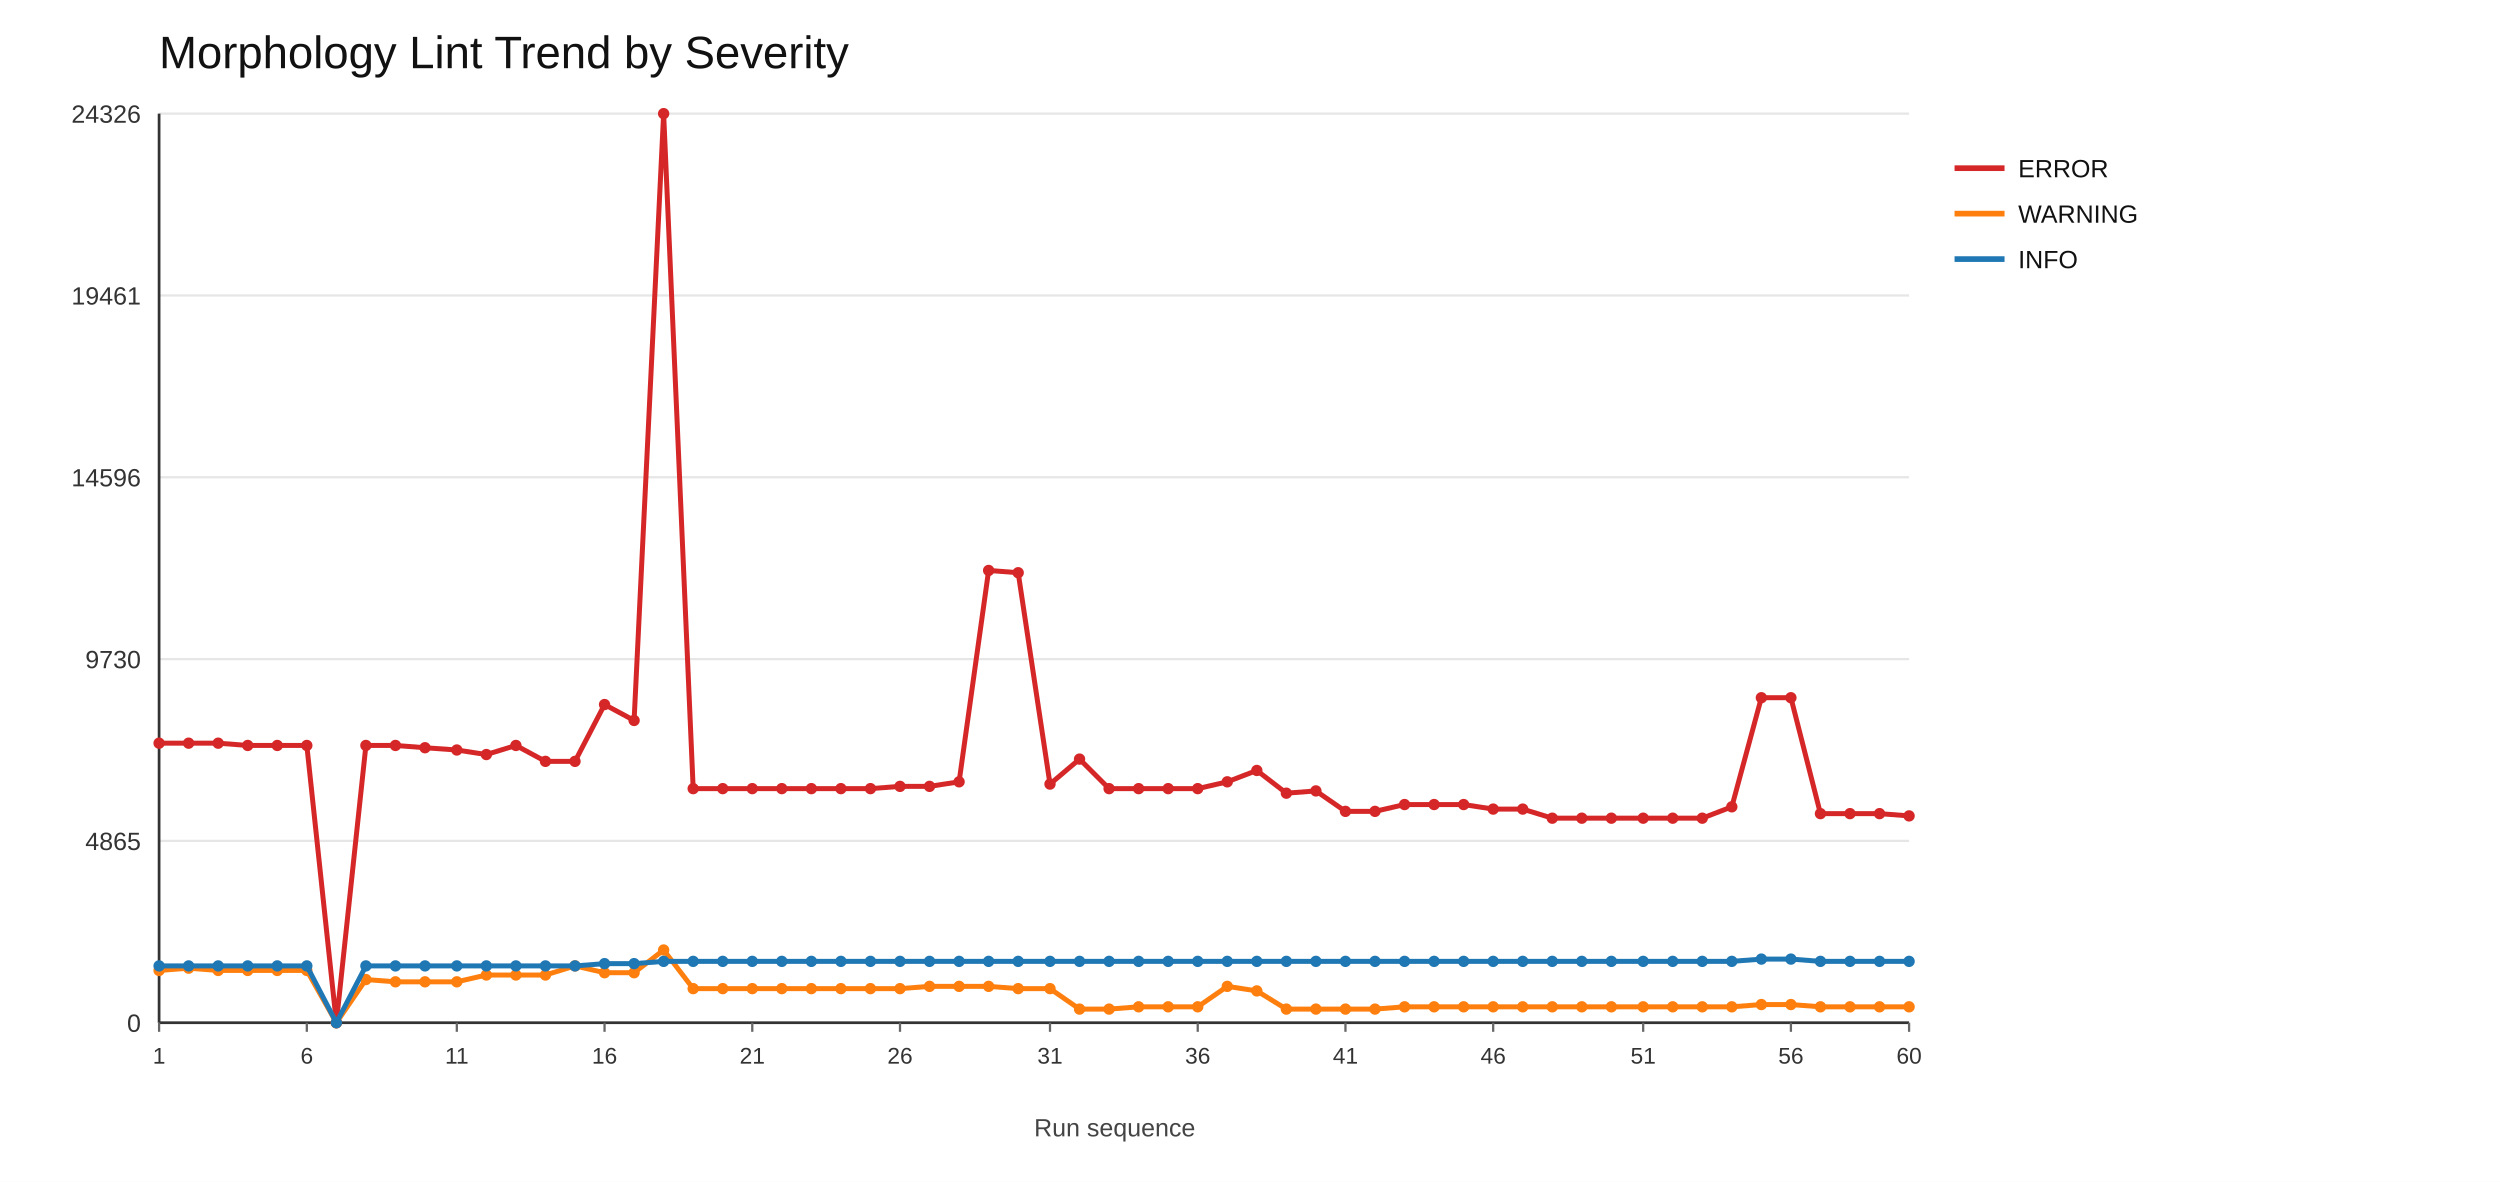
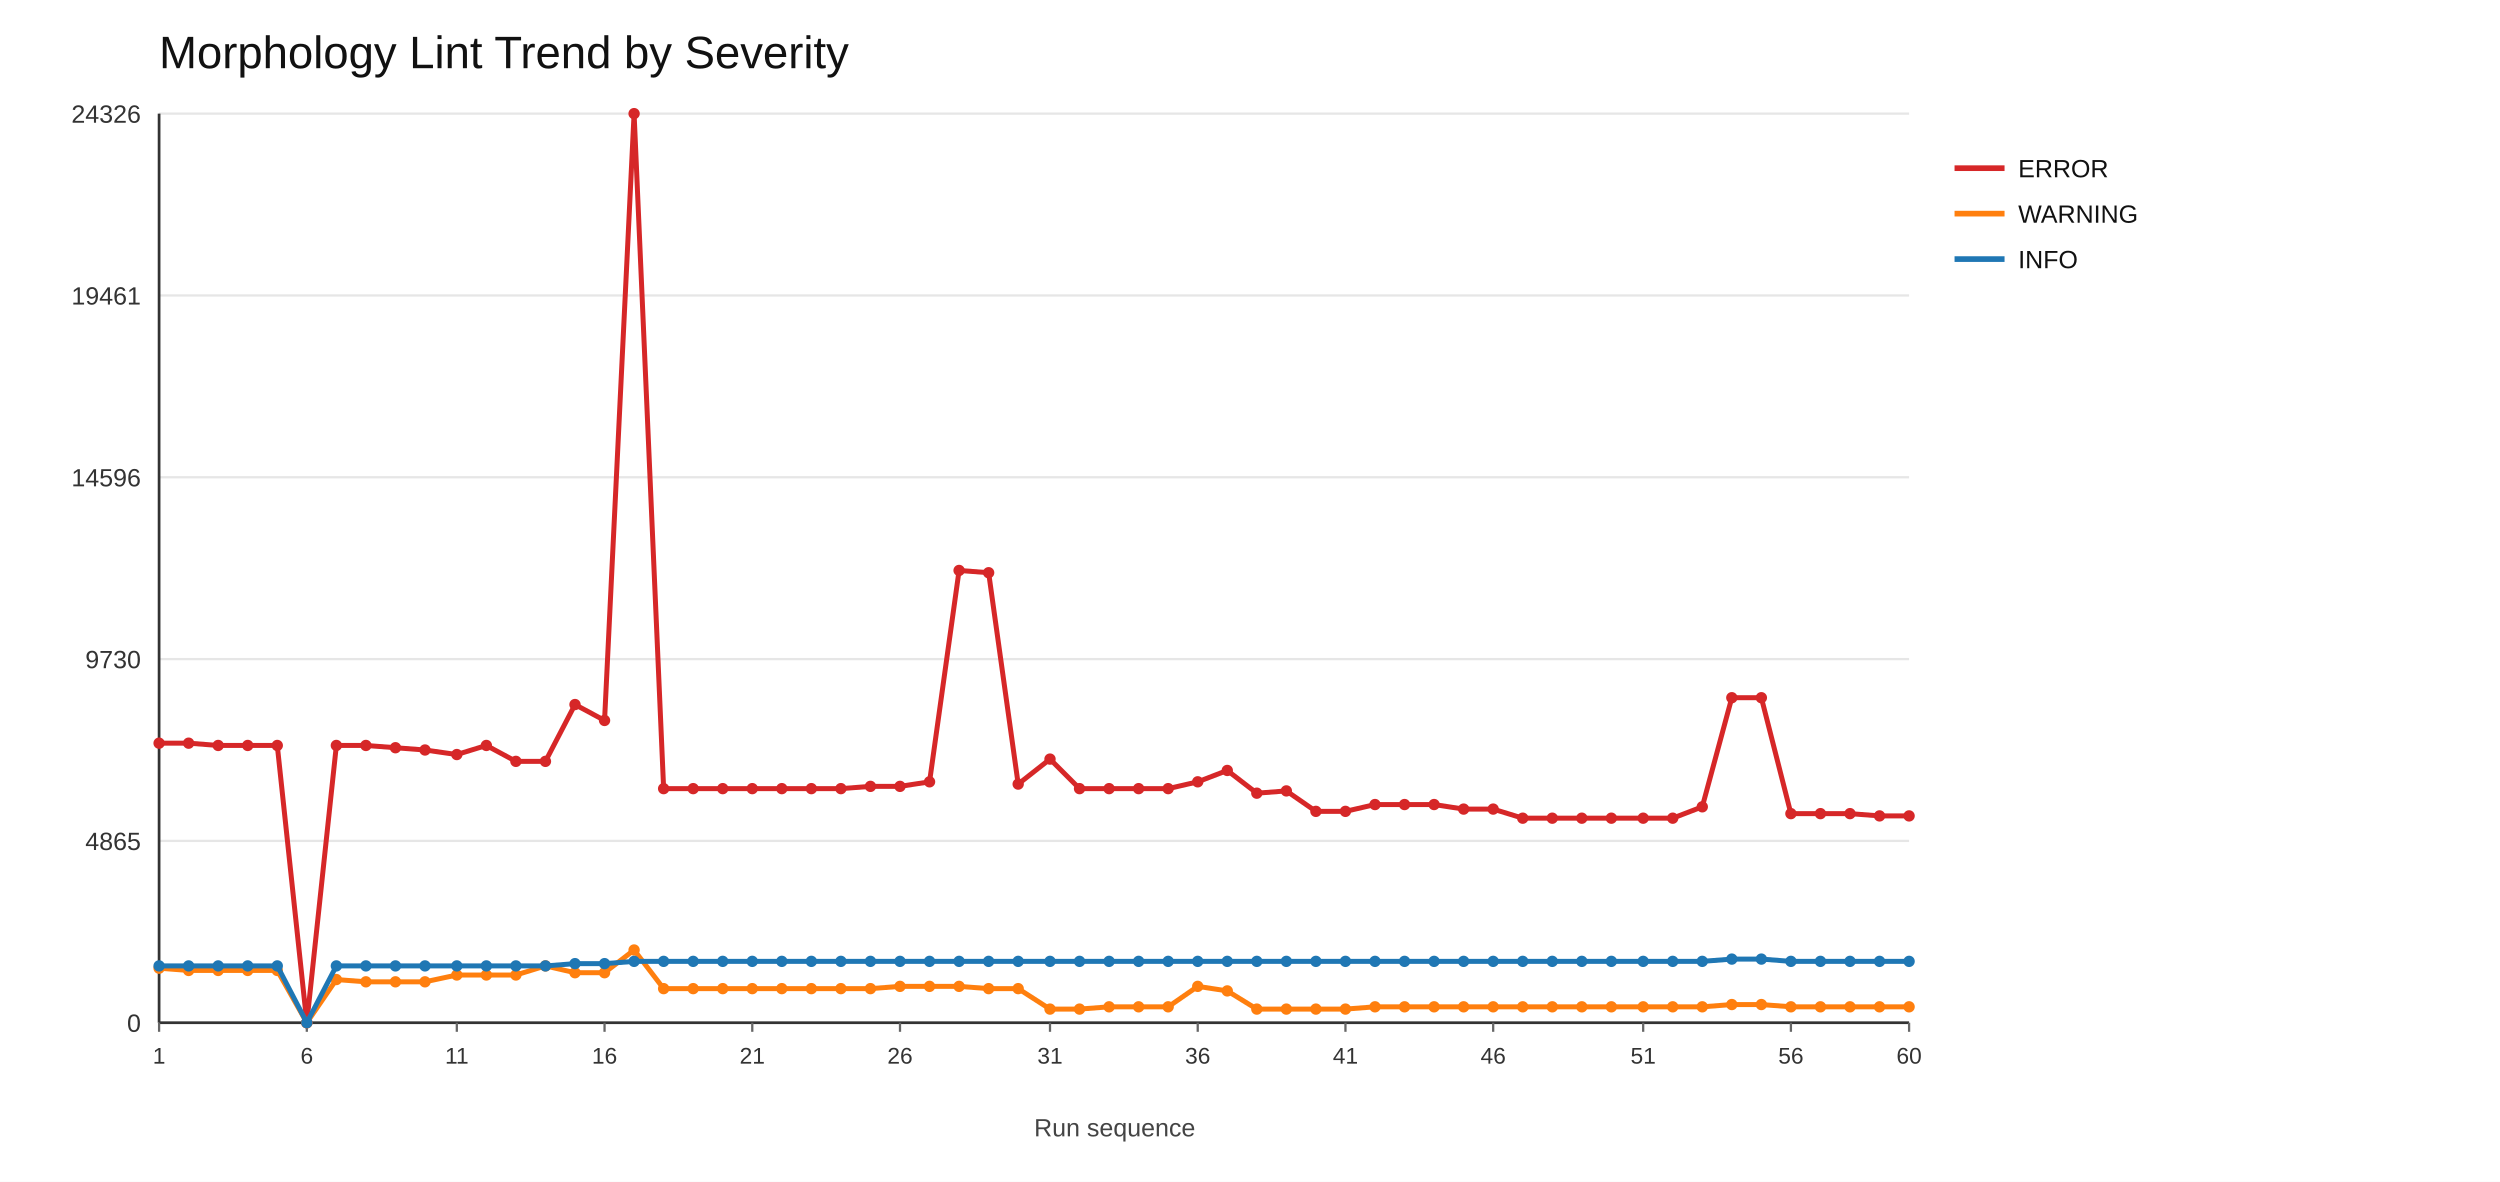
<svg xmlns="http://www.w3.org/2000/svg" width="1100" height="520">
  <rect x="0" y="0" width="1100" height="520" fill="#ffffff" />
  <text x="70" y="30" font-size="20" font-family="Arial" fill="#111">Morphology Lint Trend by Severity</text>
  <line x1="70" y1="450" x2="840" y2="450" stroke="#e6e6e6" stroke-width="1" />
  <text x="62" y="454" font-size="11" font-family="Arial" fill="#333" text-anchor="end">0</text>
  <line x1="70" y1="370" x2="840" y2="370" stroke="#e6e6e6" stroke-width="1" />
  <text x="62" y="374" font-size="11" font-family="Arial" fill="#333" text-anchor="end">4865</text>
  <line x1="70" y1="290" x2="840" y2="290" stroke="#e6e6e6" stroke-width="1" />
  <text x="62" y="294" font-size="11" font-family="Arial" fill="#333" text-anchor="end">9730</text>
  <line x1="70" y1="210" x2="840" y2="210" stroke="#e6e6e6" stroke-width="1" />
  <text x="62" y="214" font-size="11" font-family="Arial" fill="#333" text-anchor="end">14596</text>
  <line x1="70" y1="130" x2="840" y2="130" stroke="#e6e6e6" stroke-width="1" />
  <text x="62" y="134" font-size="11" font-family="Arial" fill="#333" text-anchor="end">19461</text>
  <line x1="70" y1="50" x2="840" y2="50" stroke="#e6e6e6" stroke-width="1" />
  <text x="62" y="54" font-size="11" font-family="Arial" fill="#333" text-anchor="end">24326</text>
  <line x1="70" y1="450" x2="840" y2="450" stroke="#333" stroke-width="1.2" />
  <line x1="70" y1="50" x2="70" y2="450" stroke="#333" stroke-width="1.2" />
  <line x1="70" y1="450" x2="70" y2="454" stroke="#666" stroke-width="1" />
  <text x="70" y="468" font-size="10" font-family="Arial" fill="#333" text-anchor="middle">1</text>
  <line x1="135" y1="450" x2="135" y2="454" stroke="#666" stroke-width="1" />
  <text x="135" y="468" font-size="10" font-family="Arial" fill="#333" text-anchor="middle">6</text>
  <line x1="201" y1="450" x2="201" y2="454" stroke="#666" stroke-width="1" />
  <text x="201" y="468" font-size="10" font-family="Arial" fill="#333" text-anchor="middle">11</text>
  <line x1="266" y1="450" x2="266" y2="454" stroke="#666" stroke-width="1" />
  <text x="266" y="468" font-size="10" font-family="Arial" fill="#333" text-anchor="middle">16</text>
  <line x1="331" y1="450" x2="331" y2="454" stroke="#666" stroke-width="1" />
  <text x="331" y="468" font-size="10" font-family="Arial" fill="#333" text-anchor="middle">21</text>
  <line x1="396" y1="450" x2="396" y2="454" stroke="#666" stroke-width="1" />
  <text x="396" y="468" font-size="10" font-family="Arial" fill="#333" text-anchor="middle">26</text>
  <line x1="462" y1="450" x2="462" y2="454" stroke="#666" stroke-width="1" />
  <text x="462" y="468" font-size="10" font-family="Arial" fill="#333" text-anchor="middle">31</text>
  <line x1="527" y1="450" x2="527" y2="454" stroke="#666" stroke-width="1" />
  <text x="527" y="468" font-size="10" font-family="Arial" fill="#333" text-anchor="middle">36</text>
  <line x1="592" y1="450" x2="592" y2="454" stroke="#666" stroke-width="1" />
  <text x="592" y="468" font-size="10" font-family="Arial" fill="#333" text-anchor="middle">41</text>
  <line x1="657" y1="450" x2="657" y2="454" stroke="#666" stroke-width="1" />
  <text x="657" y="468" font-size="10" font-family="Arial" fill="#333" text-anchor="middle">46</text>
  <line x1="723" y1="450" x2="723" y2="454" stroke="#666" stroke-width="1" />
  <text x="723" y="468" font-size="10" font-family="Arial" fill="#333" text-anchor="middle">51</text>
  <line x1="788" y1="450" x2="788" y2="454" stroke="#666" stroke-width="1" />
  <text x="788" y="468" font-size="10" font-family="Arial" fill="#333" text-anchor="middle">56</text>
  <line x1="840" y1="450" x2="840" y2="454" stroke="#666" stroke-width="1" />
  <text x="840" y="468" font-size="10" font-family="Arial" fill="#333" text-anchor="middle">60</text>
-   <polyline fill="none" stroke="#d62728" stroke-width="2.2" points="70,327 83,327 96,327 109,328 122,328 135,328 148,450 161,328 174,328 187,329 201,330 214,332 227,328 240,335 253,335 266,310 279,317 292,50 305,347 318,347 331,347 344,347 357,347 370,347 383,347 396,346 409,346 422,344 435,251 448,252 462,345 475,334 488,347 501,347 514,347 527,347 540,344 553,339 566,349 579,348 592,357 605,357 618,354 631,354 644,354 657,356 670,356 683,360 696,360 709,360 723,360 736,360 749,360 762,355 775,307 788,307 801,358 814,358 827,358 840,359" />
+   <polyline fill="none" stroke="#d62728" stroke-width="2.2" points="70,327 83,327 96,328 109,328 122,328 135,450 148,328 161,328 174,329 187,330 201,332 214,328 227,335 240,335 253,310 266,317 279,50 292,347 305,347 318,347 331,347 344,347 357,347 370,347 383,346 396,346 409,344 422,251 435,252 448,345 462,334 475,347 488,347 501,347 514,347 527,344 540,339 553,349 566,348 579,357 592,357 605,354 618,354 631,354 644,356 657,356 670,360 683,360 696,360 709,360 723,360 736,360 749,355 762,307 775,307 788,358 801,358 814,358 827,359 840,359" />
  <circle cx="70" cy="327" r="2.5" fill="#d62728" />
  <circle cx="83" cy="327" r="2.5" fill="#d62728" />
-   <circle cx="96" cy="327" r="2.5" fill="#d62728" />
+   <circle cx="96" cy="328" r="2.5" fill="#d62728" />
  <circle cx="109" cy="328" r="2.5" fill="#d62728" />
  <circle cx="122" cy="328" r="2.5" fill="#d62728" />
-   <circle cx="135" cy="328" r="2.5" fill="#d62728" />
-   <circle cx="148" cy="450" r="2.5" fill="#d62728" />
+   <circle cx="135" cy="450" r="2.5" fill="#d62728" />
+   <circle cx="148" cy="328" r="2.5" fill="#d62728" />
  <circle cx="161" cy="328" r="2.5" fill="#d62728" />
-   <circle cx="174" cy="328" r="2.5" fill="#d62728" />
-   <circle cx="187" cy="329" r="2.5" fill="#d62728" />
-   <circle cx="201" cy="330" r="2.5" fill="#d62728" />
-   <circle cx="214" cy="332" r="2.5" fill="#d62728" />
-   <circle cx="227" cy="328" r="2.5" fill="#d62728" />
+   <circle cx="174" cy="329" r="2.5" fill="#d62728" />
+   <circle cx="187" cy="330" r="2.5" fill="#d62728" />
+   <circle cx="201" cy="332" r="2.5" fill="#d62728" />
+   <circle cx="214" cy="328" r="2.5" fill="#d62728" />
+   <circle cx="227" cy="335" r="2.5" fill="#d62728" />
  <circle cx="240" cy="335" r="2.5" fill="#d62728" />
-   <circle cx="253" cy="335" r="2.5" fill="#d62728" />
-   <circle cx="266" cy="310" r="2.5" fill="#d62728" />
-   <circle cx="279" cy="317" r="2.5" fill="#d62728" />
-   <circle cx="292" cy="50" r="2.5" fill="#d62728" />
+   <circle cx="253" cy="310" r="2.5" fill="#d62728" />
+   <circle cx="266" cy="317" r="2.5" fill="#d62728" />
+   <circle cx="279" cy="50" r="2.5" fill="#d62728" />
+   <circle cx="292" cy="347" r="2.5" fill="#d62728" />
  <circle cx="305" cy="347" r="2.5" fill="#d62728" />
  <circle cx="318" cy="347" r="2.5" fill="#d62728" />
  <circle cx="331" cy="347" r="2.5" fill="#d62728" />
  <circle cx="344" cy="347" r="2.5" fill="#d62728" />
  <circle cx="357" cy="347" r="2.5" fill="#d62728" />
  <circle cx="370" cy="347" r="2.5" fill="#d62728" />
-   <circle cx="383" cy="347" r="2.5" fill="#d62728" />
+   <circle cx="383" cy="346" r="2.5" fill="#d62728" />
  <circle cx="396" cy="346" r="2.5" fill="#d62728" />
-   <circle cx="409" cy="346" r="2.5" fill="#d62728" />
-   <circle cx="422" cy="344" r="2.5" fill="#d62728" />
-   <circle cx="435" cy="251" r="2.5" fill="#d62728" />
-   <circle cx="448" cy="252" r="2.5" fill="#d62728" />
-   <circle cx="462" cy="345" r="2.5" fill="#d62728" />
-   <circle cx="475" cy="334" r="2.5" fill="#d62728" />
+   <circle cx="409" cy="344" r="2.5" fill="#d62728" />
+   <circle cx="422" cy="251" r="2.5" fill="#d62728" />
+   <circle cx="435" cy="252" r="2.5" fill="#d62728" />
+   <circle cx="448" cy="345" r="2.5" fill="#d62728" />
+   <circle cx="462" cy="334" r="2.5" fill="#d62728" />
+   <circle cx="475" cy="347" r="2.5" fill="#d62728" />
  <circle cx="488" cy="347" r="2.5" fill="#d62728" />
  <circle cx="501" cy="347" r="2.5" fill="#d62728" />
  <circle cx="514" cy="347" r="2.5" fill="#d62728" />
-   <circle cx="527" cy="347" r="2.5" fill="#d62728" />
-   <circle cx="540" cy="344" r="2.5" fill="#d62728" />
-   <circle cx="553" cy="339" r="2.5" fill="#d62728" />
-   <circle cx="566" cy="349" r="2.5" fill="#d62728" />
-   <circle cx="579" cy="348" r="2.5" fill="#d62728" />
+   <circle cx="527" cy="344" r="2.5" fill="#d62728" />
+   <circle cx="540" cy="339" r="2.5" fill="#d62728" />
+   <circle cx="553" cy="349" r="2.5" fill="#d62728" />
+   <circle cx="566" cy="348" r="2.5" fill="#d62728" />
+   <circle cx="579" cy="357" r="2.5" fill="#d62728" />
  <circle cx="592" cy="357" r="2.5" fill="#d62728" />
-   <circle cx="605" cy="357" r="2.5" fill="#d62728" />
+   <circle cx="605" cy="354" r="2.5" fill="#d62728" />
  <circle cx="618" cy="354" r="2.5" fill="#d62728" />
  <circle cx="631" cy="354" r="2.5" fill="#d62728" />
-   <circle cx="644" cy="354" r="2.5" fill="#d62728" />
+   <circle cx="644" cy="356" r="2.5" fill="#d62728" />
  <circle cx="657" cy="356" r="2.5" fill="#d62728" />
-   <circle cx="670" cy="356" r="2.5" fill="#d62728" />
+   <circle cx="670" cy="360" r="2.5" fill="#d62728" />
  <circle cx="683" cy="360" r="2.5" fill="#d62728" />
  <circle cx="696" cy="360" r="2.5" fill="#d62728" />
  <circle cx="709" cy="360" r="2.5" fill="#d62728" />
  <circle cx="723" cy="360" r="2.5" fill="#d62728" />
  <circle cx="736" cy="360" r="2.5" fill="#d62728" />
-   <circle cx="749" cy="360" r="2.5" fill="#d62728" />
-   <circle cx="762" cy="355" r="2.5" fill="#d62728" />
+   <circle cx="749" cy="355" r="2.5" fill="#d62728" />
+   <circle cx="762" cy="307" r="2.5" fill="#d62728" />
  <circle cx="775" cy="307" r="2.5" fill="#d62728" />
-   <circle cx="788" cy="307" r="2.5" fill="#d62728" />
+   <circle cx="788" cy="358" r="2.5" fill="#d62728" />
  <circle cx="801" cy="358" r="2.5" fill="#d62728" />
  <circle cx="814" cy="358" r="2.5" fill="#d62728" />
-   <circle cx="827" cy="358" r="2.5" fill="#d62728" />
+   <circle cx="827" cy="359" r="2.5" fill="#d62728" />
  <circle cx="840" cy="359" r="2.5" fill="#d62728" />
  <line x1="860" y1="74" x2="882" y2="74" stroke="#d62728" stroke-width="2.5" />
  <text x="888" y="78" font-size="11" font-family="Arial" fill="#111">ERROR</text>
-   <polyline fill="none" stroke="#ff7f0e" stroke-width="2.2" points="70,427 83,426 96,427 109,427 122,427 135,427 148,450 161,431 174,432 187,432 201,432 214,429 227,429 240,429 253,425 266,428 279,428 292,418 305,435 318,435 331,435 344,435 357,435 370,435 383,435 396,435 409,434 422,434 435,434 448,435 462,435 475,444 488,444 501,443 514,443 527,443 540,434 553,436 566,444 579,444 592,444 605,444 618,443 631,443 644,443 657,443 670,443 683,443 696,443 709,443 723,443 736,443 749,443 762,443 775,442 788,442 801,443 814,443 827,443 840,443" />
-   <circle cx="70" cy="427" r="2.5" fill="#ff7f0e" />
-   <circle cx="83" cy="426" r="2.5" fill="#ff7f0e" />
+   <polyline fill="none" stroke="#ff7f0e" stroke-width="2.2" points="70,426 83,427 96,427 109,427 122,427 135,450 148,431 161,432 174,432 187,432 201,429 214,429 227,429 240,425 253,428 266,428 279,418 292,435 305,435 318,435 331,435 344,435 357,435 370,435 383,435 396,434 409,434 422,434 435,435 448,435 462,444 475,444 488,443 501,443 514,443 527,434 540,436 553,444 566,444 579,444 592,444 605,443 618,443 631,443 644,443 657,443 670,443 683,443 696,443 709,443 723,443 736,443 749,443 762,442 775,442 788,443 801,443 814,443 827,443 840,443" />
+   <circle cx="70" cy="426" r="2.5" fill="#ff7f0e" />
+   <circle cx="83" cy="427" r="2.5" fill="#ff7f0e" />
  <circle cx="96" cy="427" r="2.5" fill="#ff7f0e" />
  <circle cx="109" cy="427" r="2.5" fill="#ff7f0e" />
  <circle cx="122" cy="427" r="2.5" fill="#ff7f0e" />
-   <circle cx="135" cy="427" r="2.5" fill="#ff7f0e" />
-   <circle cx="148" cy="450" r="2.5" fill="#ff7f0e" />
-   <circle cx="161" cy="431" r="2.5" fill="#ff7f0e" />
+   <circle cx="135" cy="450" r="2.5" fill="#ff7f0e" />
+   <circle cx="148" cy="431" r="2.5" fill="#ff7f0e" />
+   <circle cx="161" cy="432" r="2.5" fill="#ff7f0e" />
  <circle cx="174" cy="432" r="2.5" fill="#ff7f0e" />
  <circle cx="187" cy="432" r="2.5" fill="#ff7f0e" />
-   <circle cx="201" cy="432" r="2.5" fill="#ff7f0e" />
+   <circle cx="201" cy="429" r="2.5" fill="#ff7f0e" />
  <circle cx="214" cy="429" r="2.5" fill="#ff7f0e" />
  <circle cx="227" cy="429" r="2.5" fill="#ff7f0e" />
-   <circle cx="240" cy="429" r="2.5" fill="#ff7f0e" />
-   <circle cx="253" cy="425" r="2.5" fill="#ff7f0e" />
+   <circle cx="240" cy="425" r="2.5" fill="#ff7f0e" />
+   <circle cx="253" cy="428" r="2.5" fill="#ff7f0e" />
  <circle cx="266" cy="428" r="2.5" fill="#ff7f0e" />
-   <circle cx="279" cy="428" r="2.5" fill="#ff7f0e" />
-   <circle cx="292" cy="418" r="2.5" fill="#ff7f0e" />
+   <circle cx="279" cy="418" r="2.5" fill="#ff7f0e" />
+   <circle cx="292" cy="435" r="2.5" fill="#ff7f0e" />
  <circle cx="305" cy="435" r="2.5" fill="#ff7f0e" />
  <circle cx="318" cy="435" r="2.5" fill="#ff7f0e" />
  <circle cx="331" cy="435" r="2.5" fill="#ff7f0e" />
  <circle cx="344" cy="435" r="2.5" fill="#ff7f0e" />
  <circle cx="357" cy="435" r="2.5" fill="#ff7f0e" />
  <circle cx="370" cy="435" r="2.5" fill="#ff7f0e" />
  <circle cx="383" cy="435" r="2.5" fill="#ff7f0e" />
-   <circle cx="396" cy="435" r="2.5" fill="#ff7f0e" />
+   <circle cx="396" cy="434" r="2.5" fill="#ff7f0e" />
  <circle cx="409" cy="434" r="2.5" fill="#ff7f0e" />
  <circle cx="422" cy="434" r="2.5" fill="#ff7f0e" />
-   <circle cx="435" cy="434" r="2.5" fill="#ff7f0e" />
+   <circle cx="435" cy="435" r="2.5" fill="#ff7f0e" />
  <circle cx="448" cy="435" r="2.5" fill="#ff7f0e" />
-   <circle cx="462" cy="435" r="2.5" fill="#ff7f0e" />
+   <circle cx="462" cy="444" r="2.5" fill="#ff7f0e" />
  <circle cx="475" cy="444" r="2.5" fill="#ff7f0e" />
-   <circle cx="488" cy="444" r="2.5" fill="#ff7f0e" />
+   <circle cx="488" cy="443" r="2.5" fill="#ff7f0e" />
  <circle cx="501" cy="443" r="2.5" fill="#ff7f0e" />
  <circle cx="514" cy="443" r="2.5" fill="#ff7f0e" />
-   <circle cx="527" cy="443" r="2.5" fill="#ff7f0e" />
-   <circle cx="540" cy="434" r="2.5" fill="#ff7f0e" />
-   <circle cx="553" cy="436" r="2.5" fill="#ff7f0e" />
+   <circle cx="527" cy="434" r="2.5" fill="#ff7f0e" />
+   <circle cx="540" cy="436" r="2.5" fill="#ff7f0e" />
+   <circle cx="553" cy="444" r="2.5" fill="#ff7f0e" />
  <circle cx="566" cy="444" r="2.5" fill="#ff7f0e" />
  <circle cx="579" cy="444" r="2.5" fill="#ff7f0e" />
  <circle cx="592" cy="444" r="2.5" fill="#ff7f0e" />
-   <circle cx="605" cy="444" r="2.5" fill="#ff7f0e" />
+   <circle cx="605" cy="443" r="2.5" fill="#ff7f0e" />
  <circle cx="618" cy="443" r="2.5" fill="#ff7f0e" />
  <circle cx="631" cy="443" r="2.5" fill="#ff7f0e" />
  <circle cx="644" cy="443" r="2.5" fill="#ff7f0e" />
  <circle cx="657" cy="443" r="2.5" fill="#ff7f0e" />
  <circle cx="670" cy="443" r="2.5" fill="#ff7f0e" />
  <circle cx="683" cy="443" r="2.5" fill="#ff7f0e" />
  <circle cx="696" cy="443" r="2.5" fill="#ff7f0e" />
  <circle cx="709" cy="443" r="2.5" fill="#ff7f0e" />
  <circle cx="723" cy="443" r="2.5" fill="#ff7f0e" />
  <circle cx="736" cy="443" r="2.5" fill="#ff7f0e" />
  <circle cx="749" cy="443" r="2.5" fill="#ff7f0e" />
-   <circle cx="762" cy="443" r="2.5" fill="#ff7f0e" />
+   <circle cx="762" cy="442" r="2.5" fill="#ff7f0e" />
  <circle cx="775" cy="442" r="2.5" fill="#ff7f0e" />
-   <circle cx="788" cy="442" r="2.5" fill="#ff7f0e" />
+   <circle cx="788" cy="443" r="2.5" fill="#ff7f0e" />
  <circle cx="801" cy="443" r="2.5" fill="#ff7f0e" />
  <circle cx="814" cy="443" r="2.5" fill="#ff7f0e" />
  <circle cx="827" cy="443" r="2.5" fill="#ff7f0e" />
  <circle cx="840" cy="443" r="2.5" fill="#ff7f0e" />
  <line x1="860" y1="94" x2="882" y2="94" stroke="#ff7f0e" stroke-width="2.5" />
  <text x="888" y="98" font-size="11" font-family="Arial" fill="#111">WARNING</text>
-   <polyline fill="none" stroke="#1f77b4" stroke-width="2.2" points="70,425 83,425 96,425 109,425 122,425 135,425 148,450 161,425 174,425 187,425 201,425 214,425 227,425 240,425 253,425 266,424 279,424 292,423 305,423 318,423 331,423 344,423 357,423 370,423 383,423 396,423 409,423 422,423 435,423 448,423 462,423 475,423 488,423 501,423 514,423 527,423 540,423 553,423 566,423 579,423 592,423 605,423 618,423 631,423 644,423 657,423 670,423 683,423 696,423 709,423 723,423 736,423 749,423 762,423 775,422 788,422 801,423 814,423 827,423 840,423" />
+   <polyline fill="none" stroke="#1f77b4" stroke-width="2.2" points="70,425 83,425 96,425 109,425 122,425 135,450 148,425 161,425 174,425 187,425 201,425 214,425 227,425 240,425 253,424 266,424 279,423 292,423 305,423 318,423 331,423 344,423 357,423 370,423 383,423 396,423 409,423 422,423 435,423 448,423 462,423 475,423 488,423 501,423 514,423 527,423 540,423 553,423 566,423 579,423 592,423 605,423 618,423 631,423 644,423 657,423 670,423 683,423 696,423 709,423 723,423 736,423 749,423 762,422 775,422 788,423 801,423 814,423 827,423 840,423" />
  <circle cx="70" cy="425" r="2.5" fill="#1f77b4" />
  <circle cx="83" cy="425" r="2.5" fill="#1f77b4" />
  <circle cx="96" cy="425" r="2.5" fill="#1f77b4" />
  <circle cx="109" cy="425" r="2.5" fill="#1f77b4" />
  <circle cx="122" cy="425" r="2.5" fill="#1f77b4" />
-   <circle cx="135" cy="425" r="2.5" fill="#1f77b4" />
-   <circle cx="148" cy="450" r="2.5" fill="#1f77b4" />
+   <circle cx="135" cy="450" r="2.5" fill="#1f77b4" />
+   <circle cx="148" cy="425" r="2.5" fill="#1f77b4" />
  <circle cx="161" cy="425" r="2.5" fill="#1f77b4" />
  <circle cx="174" cy="425" r="2.5" fill="#1f77b4" />
  <circle cx="187" cy="425" r="2.5" fill="#1f77b4" />
  <circle cx="201" cy="425" r="2.5" fill="#1f77b4" />
  <circle cx="214" cy="425" r="2.5" fill="#1f77b4" />
  <circle cx="227" cy="425" r="2.5" fill="#1f77b4" />
  <circle cx="240" cy="425" r="2.5" fill="#1f77b4" />
-   <circle cx="253" cy="425" r="2.5" fill="#1f77b4" />
+   <circle cx="253" cy="424" r="2.5" fill="#1f77b4" />
  <circle cx="266" cy="424" r="2.5" fill="#1f77b4" />
-   <circle cx="279" cy="424" r="2.5" fill="#1f77b4" />
+   <circle cx="279" cy="423" r="2.5" fill="#1f77b4" />
  <circle cx="292" cy="423" r="2.5" fill="#1f77b4" />
  <circle cx="305" cy="423" r="2.5" fill="#1f77b4" />
  <circle cx="318" cy="423" r="2.5" fill="#1f77b4" />
  <circle cx="331" cy="423" r="2.5" fill="#1f77b4" />
  <circle cx="344" cy="423" r="2.5" fill="#1f77b4" />
  <circle cx="357" cy="423" r="2.5" fill="#1f77b4" />
  <circle cx="370" cy="423" r="2.5" fill="#1f77b4" />
  <circle cx="383" cy="423" r="2.5" fill="#1f77b4" />
  <circle cx="396" cy="423" r="2.5" fill="#1f77b4" />
  <circle cx="409" cy="423" r="2.5" fill="#1f77b4" />
  <circle cx="422" cy="423" r="2.5" fill="#1f77b4" />
  <circle cx="435" cy="423" r="2.5" fill="#1f77b4" />
  <circle cx="448" cy="423" r="2.5" fill="#1f77b4" />
  <circle cx="462" cy="423" r="2.5" fill="#1f77b4" />
  <circle cx="475" cy="423" r="2.5" fill="#1f77b4" />
  <circle cx="488" cy="423" r="2.5" fill="#1f77b4" />
  <circle cx="501" cy="423" r="2.5" fill="#1f77b4" />
  <circle cx="514" cy="423" r="2.5" fill="#1f77b4" />
  <circle cx="527" cy="423" r="2.5" fill="#1f77b4" />
  <circle cx="540" cy="423" r="2.5" fill="#1f77b4" />
  <circle cx="553" cy="423" r="2.5" fill="#1f77b4" />
  <circle cx="566" cy="423" r="2.5" fill="#1f77b4" />
  <circle cx="579" cy="423" r="2.5" fill="#1f77b4" />
  <circle cx="592" cy="423" r="2.5" fill="#1f77b4" />
  <circle cx="605" cy="423" r="2.5" fill="#1f77b4" />
  <circle cx="618" cy="423" r="2.5" fill="#1f77b4" />
  <circle cx="631" cy="423" r="2.5" fill="#1f77b4" />
  <circle cx="644" cy="423" r="2.5" fill="#1f77b4" />
  <circle cx="657" cy="423" r="2.5" fill="#1f77b4" />
  <circle cx="670" cy="423" r="2.5" fill="#1f77b4" />
  <circle cx="683" cy="423" r="2.5" fill="#1f77b4" />
  <circle cx="696" cy="423" r="2.5" fill="#1f77b4" />
  <circle cx="709" cy="423" r="2.5" fill="#1f77b4" />
  <circle cx="723" cy="423" r="2.5" fill="#1f77b4" />
  <circle cx="736" cy="423" r="2.5" fill="#1f77b4" />
  <circle cx="749" cy="423" r="2.5" fill="#1f77b4" />
-   <circle cx="762" cy="423" r="2.5" fill="#1f77b4" />
+   <circle cx="762" cy="422" r="2.5" fill="#1f77b4" />
  <circle cx="775" cy="422" r="2.5" fill="#1f77b4" />
-   <circle cx="788" cy="422" r="2.5" fill="#1f77b4" />
+   <circle cx="788" cy="423" r="2.5" fill="#1f77b4" />
  <circle cx="801" cy="423" r="2.5" fill="#1f77b4" />
  <circle cx="814" cy="423" r="2.5" fill="#1f77b4" />
  <circle cx="827" cy="423" r="2.5" fill="#1f77b4" />
  <circle cx="840" cy="423" r="2.5" fill="#1f77b4" />
  <line x1="860" y1="114" x2="882" y2="114" stroke="#1f77b4" stroke-width="2.5" />
  <text x="888" y="118" font-size="11" font-family="Arial" fill="#111">INFO</text>
  <text x="455" y="500" font-size="11" font-family="Arial" fill="#444">Run sequence</text>
</svg>
